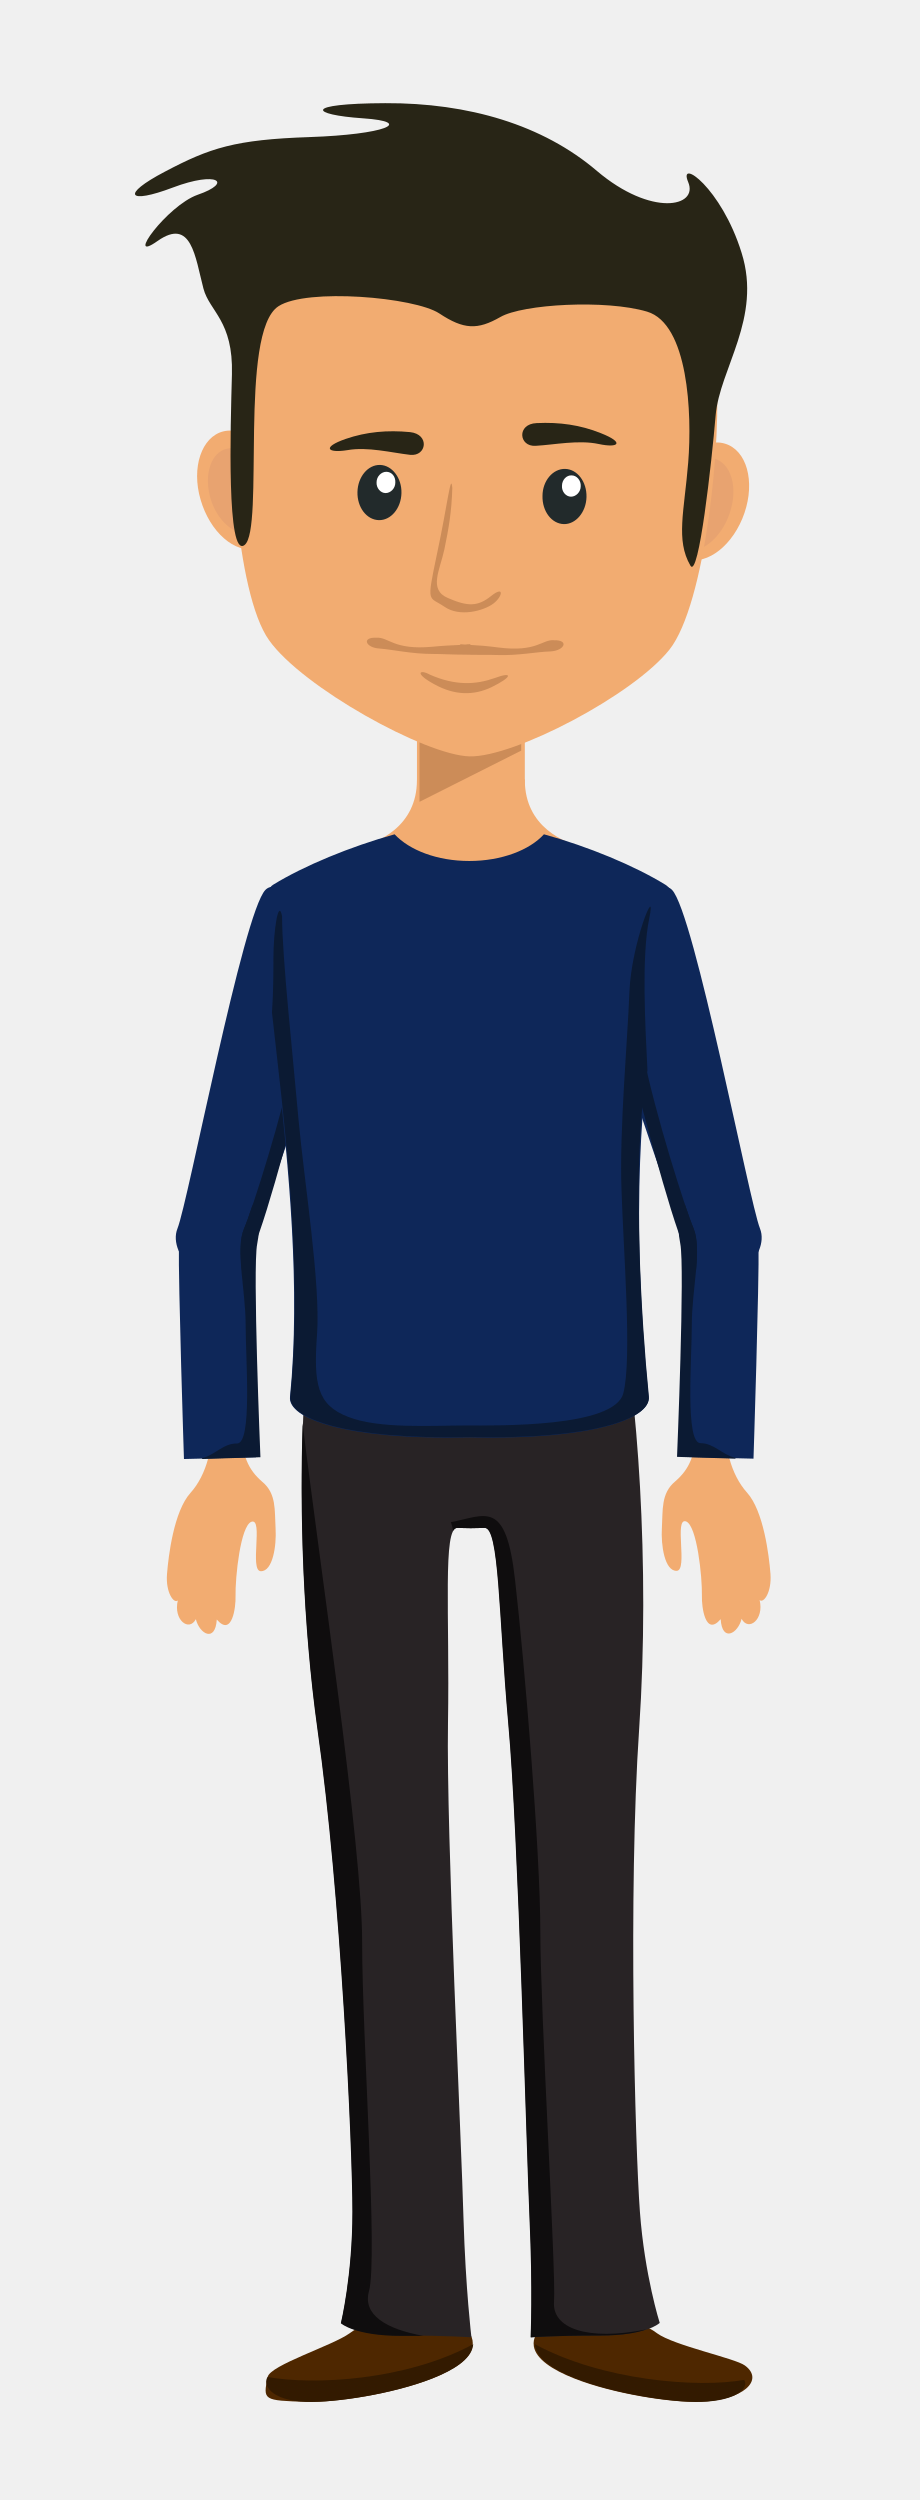
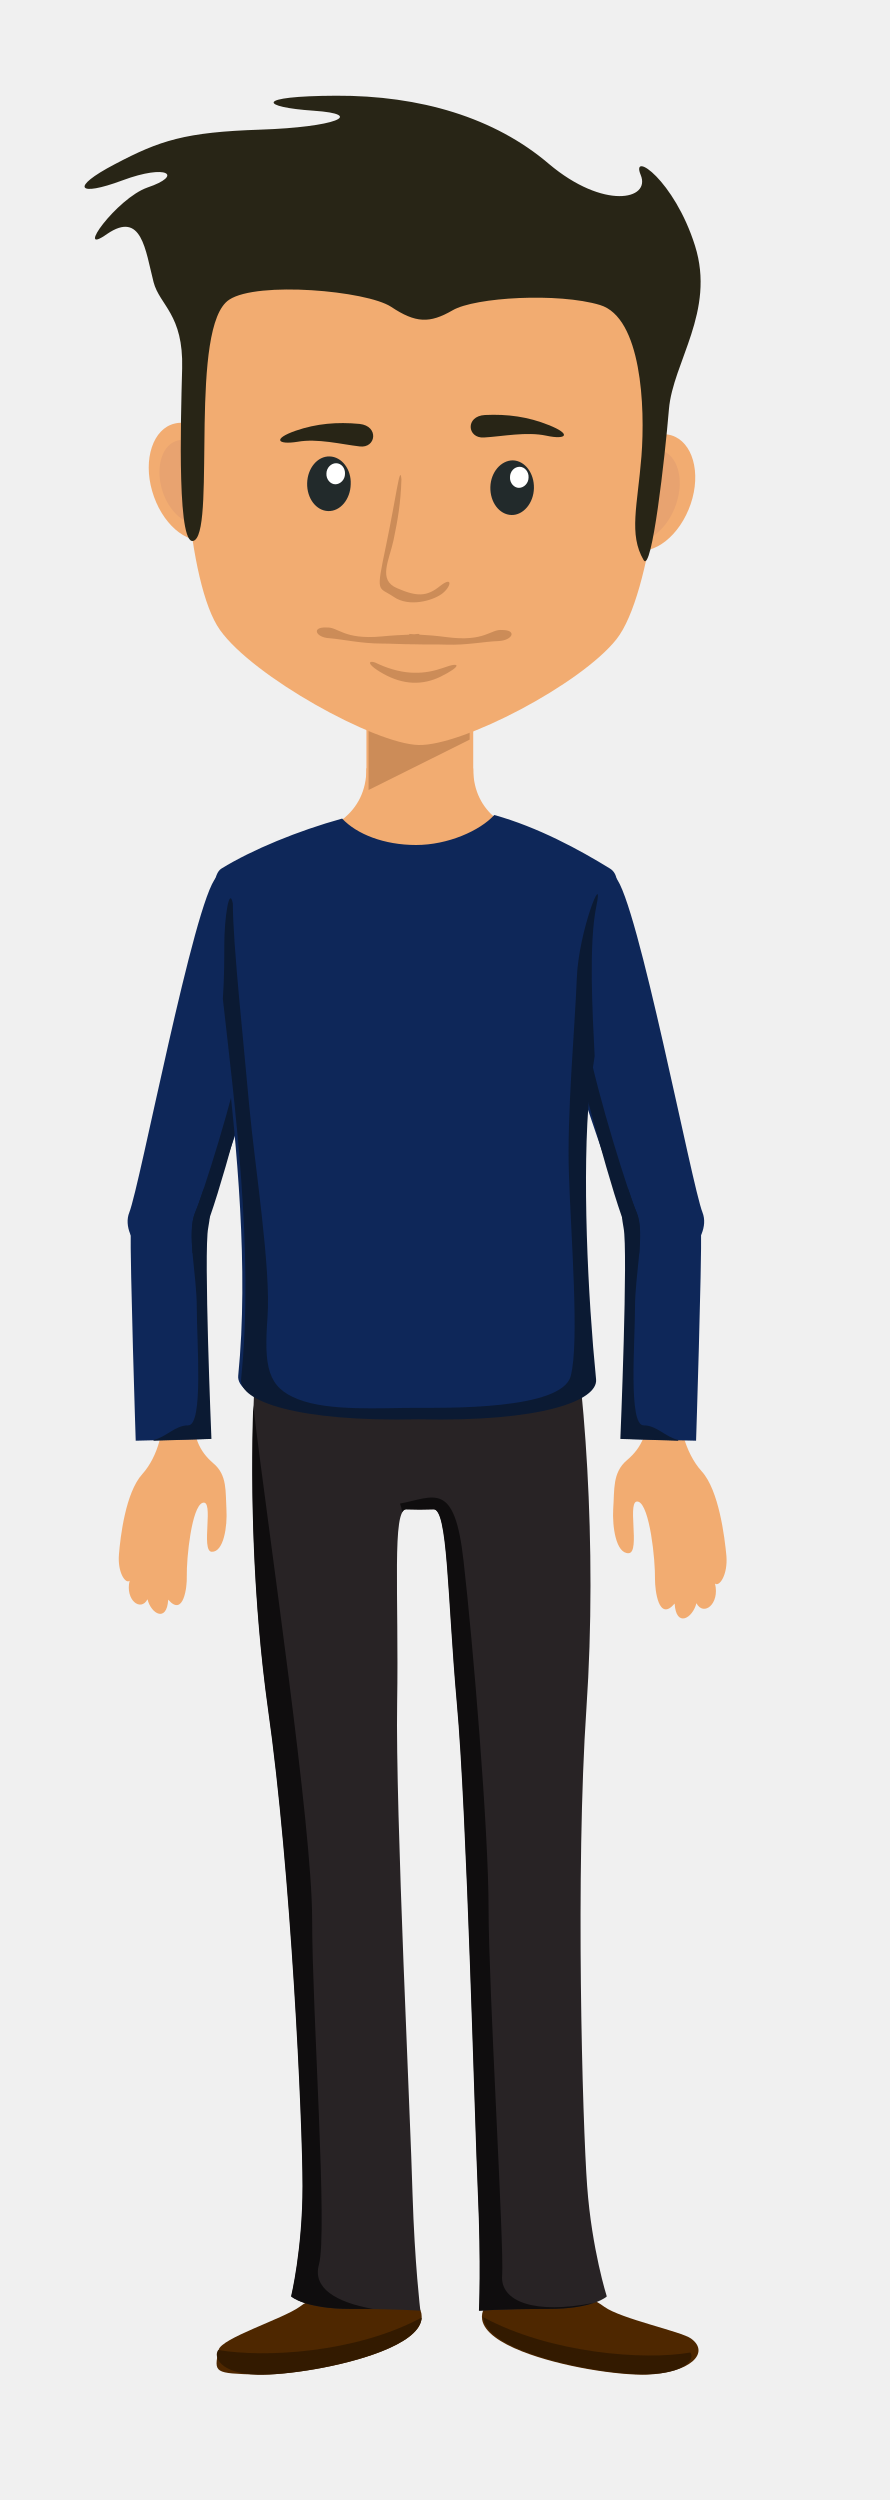
- <svg xmlns="http://www.w3.org/2000/svg" version="1.1" x="0px" y="0px" viewBox="0 0 255 693.1" enable-background="new 0 0 255 693.1" xml:space="preserve">
-   <g id="Background">
- </g>
-   <g id="Calque_3">
- </g>
-   <g id="Objects">
-     <g>
-       <path fill-rule="evenodd" clip-rule="evenodd" fill="#4E2700" d="M182.2,646.9c4.7,3.4,21.6,6.9,24.3,8.9c5.5,4-0.3,9.7-12.6,10.1    c-7.9,0.2-23.8-2.2-34.7-6.5c-6.1-2.4-10.6-5.4-11.2-8.9C146.5,640.9,172,639.1,182.2,646.9z" />
-       <path fill-rule="evenodd" clip-rule="evenodd" fill="#331A00" d="M206.3,659.8c1.4,1.9-1.5,5.8-12,6.1c-7.9,0.2-23.8-2.2-34.7-6.5    c-6.1-2.4-10.6-5.4-11.2-8.9c0-0.2-0.1-0.4-0.1-0.6C166.9,660,193.4,662.1,206.3,659.8z" />
-       <path fill-rule="evenodd" clip-rule="evenodd" fill="#4E2700" d="M96.9,646.9c-4.7,3.4-22,8.8-22.7,12.1    c-1.3,6.5-1.3,6.5,10.9,6.9c7.9,0.2,23.8-2.2,34.7-6.5c6.1-2.4,10.6-5.4,11.2-8.9C132.6,640.9,107.2,639.1,96.9,646.9z" />
-       <path fill-rule="evenodd" clip-rule="evenodd" fill="#331A00" d="M74.2,659c-1.4,1.9,0.5,6.6,11,6.9c7.9,0.2,23.8-2.2,34.7-6.5    c6.1-2.4,10.6-5.4,11.2-8.9c0-0.2,0.1-0.4,0.1-0.6C112.5,660,87.1,661.3,74.2,659z" />
-       <path fill-rule="evenodd" clip-rule="evenodd" fill="#0E2759" d="M73.6,246.7c-6.2,6.3-21.4,86.4-24.4,93.9    c-3,7.5,9.1,19.3,16.4,10.1c7.4-9.2,19.8-54.8,26.5-68.3C98.8,268.9,79.7,240.6,73.6,246.7z" />
-       <path fill-rule="evenodd" clip-rule="evenodd" fill="#F2AC71" d="M58.6,394.5c0.6,6.1-1.2,14.3-5.8,19.4    c-4.6,5.1-6.1,17.4-6.5,22.5c-0.4,5.1,1.9,8.3,3,7.3c-1.3,5.4,3.1,8.8,5,5.2c1,4.1,5.4,6.6,5.8,0.1c4.3,5,5.3-3.6,5.2-6.4    c-0.1-5.5,1.4-19.6,4.4-20.7c3.4-1.2-0.6,13.6,2.6,13.7c3.3,0.1,4.4-7,4.1-11.9c-0.3-4.9,0.3-9.6-3.7-12.9    c-3.9-3.4-5.6-7.1-5.9-15.1C66.5,387.7,57.9,388.4,58.6,394.5z" />
-       <path fill-rule="evenodd" clip-rule="evenodd" fill="#0E2759" d="M49.6,345.2c-0.2,10.2,1.4,59.3,1.4,59.3l20-0.5    c0,0-2.7-52.7-1.1-59.1C74.8,324.7,49.9,332.5,49.6,345.2z" />
-       <path fill-rule="evenodd" clip-rule="evenodd" fill="#0B1A33" d="M56,404.3l0,0.2l16.2-0.5c0,0-2.2-52.7-0.9-59.1    c1.1-5.6,0.3-9-1.3-10.8c-1,3-1.8,5.3-2.4,6.6c-2.4,5.8,0.5,16.9,0.5,26.6c0,9.7,1.9,32.9-2.4,32.9C62,400.1,59.7,403.3,56,404.3z    " />
-       <path fill-rule="evenodd" clip-rule="evenodd" fill="#0B1A33" d="M67,352c0.3-0.4,0.7-0.8,1-1.3c4.6-7.1,11.7-35.9,17.1-54.9    c-1-1.3-2.2-2.5-3.4-3.6c-3.4,16.9-11.6,42.6-14,48.4C66.5,343.4,66.6,347.5,67,352z" />
-       <path fill-rule="evenodd" clip-rule="evenodd" fill="#F2AC71" d="M115.6,216.2c0,13-10.8,17.6-17.4,19.1    c-6.6,1.6,37.1,36.3,37.1,34.3c0-1.9-3.1-63.2-3.1-63.2S122.6,207.3,115.6,216.2z" />
-       <path fill-rule="evenodd" clip-rule="evenodd" fill="#F2AC71" d="M145.5,216.2c0,13,10.8,17.6,17.4,19.1    c6.6,1.6-37.1,36.3-37.1,34.3c0-1.9,3.1-63.2,3.1-63.2S138.6,207.3,145.5,216.2z" />
-       <rect x="115.6" y="154.9" fill-rule="evenodd" clip-rule="evenodd" fill="#F2AC71" width="29.9" height="91.6" />
-       <polygon fill-rule="evenodd" clip-rule="evenodd" fill="#CC8C58" points="116.3,191.4 144.5,191.4 144.5,208.1 116.3,222.3   " />
-       <path fill-rule="evenodd" clip-rule="evenodd" fill="#CC8C58" d="M119.6,187.1c7.3,3,13,2.5,18,0.5c5-2,5.1-0.5-0.8,2.5    c-5,2.6-10.2,2.6-15.9-0.4C115.3,186.7,116.9,185.6,119.6,187.1z" />
-       <path fill-rule="evenodd" clip-rule="evenodd" fill="#282325" d="M86.5,361.2c-3.2,24.3-4.8,72.5,1.6,118.1    c6.5,45.6,9.7,116,9.7,133.8c0,17.7-3.2,30.9-3.2,30.9s3.8,3.5,16.7,3.5c12.9,0,19.4,0.5,19.4,0.5s-1.6-13.2-2.2-32.9    c-0.5-19.8-4.8-106.9-4.3-137.3c0.5-30.4-1.5-54.4,2.6-54.2c2.3,0.1,5.2,0.1,7.6,0c4.1-0.3,3.9,23.8,6.6,54.2    c2.8,30.4,5,117.5,5.9,137.3c0.9,19.8,0.3,32.9,0.3,32.9s6.4-0.5,19.3-0.5c12.9,0,16.4-3.5,16.4-3.5s-4.2-13.2-5.5-30.9    c-1.3-17.7-3.3-88.2-0.2-133.8c3.1-45.6-0.6-93.8-5.6-118.1C168,362.9,90,362.8,86.5,361.2z" />
-       <path fill-rule="evenodd" clip-rule="evenodd" fill="#0E2759" d="M75.7,245.3c-9,5.5,10.7,81.9,4.7,142c-0.6,6,15.4,12,49.7,11.2    c34.3,0.8,50.3-5.2,49.7-11.2c-10.3-103.6,13.7-136.4,4.7-142c-8.6-5.3-21.4-10.6-33.7-14c-4,4.4-11.8,7.4-20.7,7.4    c-8.9,0-16.6-3-20.7-7.4C97.2,234.7,84.3,240,75.7,245.3z" />
-       <path fill-rule="evenodd" clip-rule="evenodd" fill="#0E2759" d="M186.3,246.7c6.2,6.3,21.4,86.4,24.4,93.9    c3,7.5-9.1,19.3-16.4,10.1c-7.4-9.2-19.8-54.8-26.5-68.3C161.1,268.8,180.3,240.6,186.3,246.7z" />
-       <path fill-rule="evenodd" clip-rule="evenodd" fill="#F2AC71" d="M201.3,394.4c-0.6,6.1,1.2,14.3,5.8,19.4    c4.6,5.1,6.1,17.4,6.5,22.5c0.4,5.1-1.9,8.3-3,7.3c1.3,5.4-3.1,8.8-5,5.2c-1,4.1-5.4,6.6-5.8,0.1c-4.3,5-5.3-3.6-5.2-6.4    c0.1-5.5-1.4-19.6-4.4-20.7c-3.4-1.2,0.6,13.6-2.6,13.7c-3.3,0.1-4.4-7-4.1-11.9c0.3-4.9-0.3-9.6,3.7-12.9    c3.9-3.4,5.6-7.1,5.9-15.1C193.4,387.7,202,388.3,201.3,394.4z" />
-       <path fill-rule="evenodd" clip-rule="evenodd" fill="#0E2759" d="M210.3,345.1c0.2,10.2-1.4,59.3-1.4,59.3l-20-0.5    c0,0,2.7-52.7,1.1-59.1C185.1,324.7,210,332.5,210.3,345.1z" />
-       <path fill-rule="evenodd" clip-rule="evenodd" fill="#0B1A33" d="M75.4,280.7c3.2,28.9,8.8,70.6,5.1,106.5    c-0.6,6,15.4,12,49.7,11.2c34.3,0.8,50.3-5.2,49.7-11.2c-2.3-23-4-57.8-1.8-80.7c0.3-3.3,1-6.7,1.4-9.8    c-0.6-12.2-1.7-31.5,0.5-42.1c2.2-10.6-5,7-5.5,20.4c-0.5,13.4-2.8,38-2.2,54.7c0.5,16.7,3,47.1,0.5,56.6    c-2.5,9.5-34.8,8.9-43.9,8.9c-9.1,0-23.8,1-32.4-2.4c-8.6-3.3-9.6-9.1-8.6-22.9c1-13.8-3.5-42-5.1-59.1    c-1.5-17.2-4.6-45.3-4.6-56.8c-1-5.1-2.4,4-2.4,11.7C75.8,269.3,75.8,275,75.4,280.7z" />
-       <path fill-rule="evenodd" clip-rule="evenodd" fill="#0B1A33" d="M203.9,404.2l0,0.2l-16.2-0.5c0,0,2.2-52.7,0.9-59.1    c-1.1-5.6-0.3-9,1.3-10.8c1,3,1.8,5.3,2.4,6.6c2.4,5.8-0.5,16.9-0.5,26.6c0,9.7-1.9,32.9,2.4,32.9    C197.9,400.1,200.2,403.3,203.9,404.2z" />
-       <path fill-rule="evenodd" clip-rule="evenodd" fill="#0B1A33" d="M193,352c-0.3-0.4-0.7-0.8-1-1.3c-4.6-7.1-11.7-35.9-17.1-54.9    c1-1.3,2.2-2.5,3.4-3.6c3.4,16.9,11.6,42.6,14,48.4C193.4,343.4,193.4,347.4,193,352z" />
-       <g>
-         <path fill-rule="evenodd" clip-rule="evenodd" fill="#0F0D0E" d="M83.9,394.6c-0.8,24.5,0,55.2,4.1,84.8     c6.5,45.6,9.7,116,9.7,133.8c0,17.7-3.2,30.9-3.2,30.9s3.8,3.5,16.7,3.5c2.3,0,4.3,0,6.2,0c-10.5-1.9-16.9-5.9-15.1-12.4     c2.5-9-1.9-70.5-1.9-96.7C100.5,512.2,88.4,432.2,83.9,394.6L83.9,394.6z" />
-         <path fill-rule="evenodd" clip-rule="evenodd" fill="#0F0D0E" d="M125.6,424.4c0.3-0.5,0.7-0.8,1.1-0.8c2.3,0.1,5.2,0.1,7.6,0     c4.1-0.3,3.9,23.8,6.6,54.2c2.8,30.4,5,117.5,5.9,137.3c0.9,19.8,0.3,32.9,0.3,32.9s6.4-0.5,19.3-0.5c6.3,0,10.3-0.8,12.8-1.7     c-16.4,3.3-26.2-0.3-25.6-7.7c0.6-7.8-3.8-80.6-3.8-102.7c0-22.1-4.4-74.6-7-97.3c-2.5-22.7-8.2-17.9-17.8-16.1     C125.3,422.8,125.5,423.6,125.6,424.4z" />
-       </g>
-       <path fill-rule="evenodd" clip-rule="evenodd" fill="#F2AC71" d="M61.9,119.6c6.1-1.5,13,4.6,15.6,13.6c2.6,9-0.3,17.4-6.3,18.9    c-6.1,1.5-13-4.6-15.6-13.6C53,129.6,55.9,121.1,61.9,119.6z" />
-       <path fill-rule="evenodd" clip-rule="evenodd" fill="#F2AC71" d="M201,123c-6-1.8-13.2,4-16.2,12.8c-3,8.8-0.6,17.4,5.4,19.2    c6,1.8,13.2-4,16.2-12.8C209.4,133.4,207,124.8,201,123z" />
-       <path fill-rule="evenodd" clip-rule="evenodd" fill="#E8A370" d="M198,127.1c-4.7-1.4-10.5,3.1-12.9,10.2    c-2.4,7-0.4,13.8,4.3,15.2c4.7,1.4,10.5-3.1,12.9-10.2C204.7,135.3,202.8,128.5,198,127.1z" />
-       <path fill-rule="evenodd" clip-rule="evenodd" fill="#E8A370" d="M62.9,124.4c4.3-1.1,9.4,3.3,11.2,9.7c1.8,6.4-0.2,12.5-4.6,13.6    c-4.3,1.1-9.4-3.3-11.2-9.7C56.5,131.5,58.5,125.4,62.9,124.4z" />
-       <path fill-rule="evenodd" clip-rule="evenodd" fill="#F2AC71" d="M130.2,209.7c-12.3-0.3-46.4-19.2-55.6-32.2    c-9.3-13-11.9-58.8-9.1-78.8c2.8-20,26.4-56.8,67.9-55.8c41.4,1,63.3,38.9,65.1,59c1.8,20.1-3,65.7-12.9,78.2    C175.6,192.7,142.5,210,130.2,209.7z" />
-       <path fill-rule="evenodd" clip-rule="evenodd" fill="#CC8C58" d="M125.4,135.3c-0.2,6.7-1,11.2-2.2,17c-1.2,5.7-4.5,11.2,1,13.5    c5.5,2.4,8.3,2.4,12-0.6c3.8-3,3.1,0.3,0.5,2.2c-2.6,1.9-9.2,3.8-13.5,0.8c-4.4-3-5-0.5-2.1-14.4    C124.1,139.9,125,130.6,125.4,135.3z" />
-       <path fill-rule="evenodd" clip-rule="evenodd" fill="#CC8C58" d="M119.1,187c7.2,3.2,12.9,2.8,18,1c5.1-1.9,5.1-0.4-0.8,2.5    c-5,2.4-10.3,2.3-15.9-0.8C114.7,186.6,116.4,185.5,119.1,187z" />
-       <path fill-rule="evenodd" clip-rule="evenodd" fill="#222A2B" d="M156.7,130c3.4,0.1,6,3.6,5.9,7.8c-0.1,4.2-3,7.6-6.3,7.5    c-3.4-0.1-6-3.6-5.9-7.8C150.4,133.3,153.3,129.9,156.7,130z" />
-       <path fill-rule="evenodd" clip-rule="evenodd" fill="#FFFFFF" d="M158.5,131.8c1.4,0,2.6,1.4,2.5,3c0,1.6-1.3,2.9-2.7,2.9    c-1.4,0-2.6-1.4-2.5-3C155.8,133,157.1,131.7,158.5,131.8z" />
-       <path fill-rule="evenodd" clip-rule="evenodd" fill="#282516" d="M148.5,123.6c5.3-0.3,11.9-1.7,17.5-0.5c5.6,1.2,7.2-0.4,0.6-3    c-5.7-2.3-11.5-3.1-17.8-2.8C143.2,117.5,143.8,123.9,148.5,123.6z" />
-       <path fill-rule="evenodd" clip-rule="evenodd" fill="#222A2B" d="M105.4,128.9c-3.4-0.1-6.2,3.3-6.3,7.5c-0.1,4.2,2.5,7.7,5.9,7.8    c3.4,0.1,6.2-3.3,6.3-7.5C111.4,132.5,108.7,129,105.4,128.9z" />
-       <path fill-rule="evenodd" clip-rule="evenodd" fill="#FFFFFF" d="M107.1,130.8c-1.4,0-2.7,1.3-2.7,2.9c-0.1,1.6,1.1,3,2.5,3    c1.4,0,2.7-1.3,2.7-2.9C109.7,132.1,108.6,130.8,107.1,130.8z" />
-       <path fill-rule="evenodd" clip-rule="evenodd" fill="#282516" d="M113.7,126.1c-5.2-0.6-11.8-2.3-17.4-1.3    c-5.6,0.9-7.1-0.8-0.5-3.1c5.8-2,11.6-2.5,17.9-1.9C119.2,120.4,118.3,126.6,113.7,126.1z" />
-       <path fill-rule="evenodd" clip-rule="evenodd" fill="#CC8C58" d="M153.6,177.5c-3.3-0.3-4.7,3.4-15.5,2c-3-0.4-5.6-0.6-7.7-0.7    c0-0.1,0-0.1,0-0.2c-0.4,0-0.9,0-1.4,0.1c-0.5,0-0.9-0.1-1.4-0.1c0,0.1,0,0.1,0,0.2c-2.2,0.1-4.7,0.2-7.7,0.5    c-10.8,1-12.1-2.7-15.5-2.5c-4.3-0.2-3,2.8,0.8,3c3.8,0.3,8.9,1.5,14.7,1.5c2.4,0,5.7,0.2,9,0.2c3.3,0.1,6.6,0,9,0.1    c5.8,0.2,10.9-0.9,14.7-1C156.5,180.4,157.9,177.4,153.6,177.5z" />
-       <path fill-rule="evenodd" clip-rule="evenodd" fill="#282516" d="M77.2,84.9c7.8-5.1,37.8-2.5,44.6,2c6.8,4.5,10.6,4.6,16.9,1    c6.2-3.6,29.3-4.9,40.7-1.5c11.4,3.4,12.5,28.1,11.4,41.8c-1.1,13.6-3.5,21.5,0.6,28.6c2.3,4,5.9-28.6,7-41.6    c1.1-13,12.9-27,7.2-45.1C200,52,187.9,43.6,190.8,50.5c2.9,6.9-10.2,9.7-25.3-3.1c-15-12.8-35.6-18.9-58.7-18.8    c-23,0.1-20.8,3.2-6.2,4.2c14.6,1,6,4.5-14.7,5.2c-20.8,0.7-27.7,3-40.2,9.6c-12.4,6.5-10.2,9.1,2.2,4.4c12.4-4.7,16.8-1.4,6.9,2    c-8.5,3-20.4,19.4-11.1,12.8c9.4-6.6,10.4,4.4,12.7,13.2c1.7,6.4,8.3,8.9,7.9,23.8c-0.4,14.9-1.5,51.1,3.5,47.3    C73.4,146.8,66.1,92.1,77.2,84.9z" />
+ <svg xmlns="http://www.w3.org/2000/svg" version="1.1" id="Calque_1" x="0px" y="0px" viewBox="-355 -70 249 700" style="enable-background:new -355 -70 249 700;" xml:space="preserve">
+   <style type="text/css">
+ 	.st0{fill:#F2AC71;}
+ 	.st1{fill:#0E2759;}
+ 	.st2{fill:#0B1A33;}
+ 	.st3{fill:#4E2700;}
+ 	.st4{fill:#331A00;}
+ 	.st5{fill:#CC8C58;}
+ 	.st6{fill:#282325;}
+ 	.st7{fill:#0F0D0E;}
+ 	.st8{fill:#E8A370;}
+ 	.st9{fill:#222A2B;}
+ 	.st10{fill:#FFFFFF;}
+ 	.st11{fill:#282516;}
+ 	.st12{display:none;}
+ 	.st13{display:inline;}
+ 	.st14{fill:#545454;}
+ 	.st15{fill:#454545;}
+ 	.st16{fill:#B8B8B8;}
+ 	.st117{opacity:0.2;fill:#D0F2FF;enable-background:new    ;}
+ 	.st18{display:inline;fill:#0E2759;}
+ 	.st19{display:inline;fill:#0B1A33;}
+ </style>
+   <g id="brasNormal">
+     <path class="st0" d="M-164.6,321.6c-0.7,6.4,1.3,15.1,6.1,20.4s6.4,18.4,6.9,23.7c0.4,5.3-2,8.7-3.2,7.7c1.4,5.7-3.2,9.3-5.2,5.5   c-1.1,4.3-5.7,6.9-6.1,0.1c-4.5,5.3-5.5-3.8-5.5-6.7c0.1-5.8-1.5-20.6-4.6-21.8c-3.6-1.3,0.7,14.3-2.8,14.4s-4.6-7.3-4.3-12.5   c0.4-5.2-0.3-10.1,3.9-13.6c4.1-3.5,5.9-7.5,6.2-15.9C-172.9,314.5-163.8,315.2-164.6,321.6z" />
+     <g id="bras_x5F_normal">
+       <path class="st1" d="M-201.2,211.3c6.7,13.5,19.1,59.1,26.5,68.3c7.3,9.2,19.4-2.6,16.4-10.1s-18.2-87.6-24.4-93.9    C-188.8,169.5-207.9,197.8-201.2,211.3z" />
+       <path class="st1" d="M-179,273.8c1.6,6.4-1.1,59.1-1.1,59.1l20,0.5c0,0,1.6-49.1,1.4-59.3C-159,261.4-183.9,253.7-179,273.8z" />
+       <path class="st2" d="M-174.8,329.1c-4.3,0-2.4-23.2-2.4-32.9s2.9-20.8,0.5-26.6c-0.6-1.3-1.4-3.6-2.4-6.6    c-1.6,1.8-2.4,5.2-1.3,10.8c1.3,6.4-0.9,59.1-0.9,59.1l16.2,0.5v-0.2C-168.8,332.3-171.1,329.1-174.8,329.1z" />
+       <path class="st2" d="M-176.7,269.6c-2.4-5.8-10.6-31.5-14-48.4c-1.2,1.1-2.4,2.3-3.4,3.6c5.4,19,12.5,47.8,17.1,54.9    c0.3,0.5,0.7,0.9,1,1.3C-175.7,276.4-175.6,272.3-176.7,269.6z" />
    </g>
  </g>
-   <g id="Calque_4">
- </g>
+   <g id="corps">
+     <path class="st3" d="M-185.8,575.9c4.7,3.4,21.6,6.9,24.3,8.9c5.5,4-0.3,9.7-12.6,10.1c-7.9,0.2-23.8-2.2-34.7-6.5   c-6.1-2.4-10.6-5.4-11.2-8.9C-221.5,569.8-196.1,568-185.8,575.9z" />
+     <path class="st4" d="M-161.7,588.7c1.4,1.9-1.5,5.8-12,6.1c-7.9,0.2-23.8-2.2-34.7-6.5c-6.1-2.4-10.6-5.4-11.2-8.9   c0-0.2-0.1-0.4-0.1-0.6C-201.1,588.9-174.6,591-161.7,588.7z" />
+     <path class="st3" d="M-271.1,575.9c-4.7,3.4-22,8.8-22.7,12.1c-1.3,6.5-1.3,6.5,10.9,6.9c7.9,0.2,23.8-2.2,34.7-6.5   c6.1-2.4,10.6-5.4,11.2-8.9C-235.4,569.8-260.9,568-271.1,575.9z" />
+     <path class="st4" d="M-293.9,588c-1.4,1.9,0.5,6.6,11,6.9c7.9,0.2,23.8-2.2,34.7-6.5c6.1-2.4,10.6-5.4,11.2-8.9   c0-0.2,0.1-0.4,0.1-0.6C-255.5,588.9-281,590.2-293.9,588z" />
+     <path class="st1" d="M-294.4,175.6c-6.2,6.3-21.4,86.4-24.4,93.9s9.1,19.3,16.4,10.1c7.4-9.2,19.8-54.8,26.5-68.3   C-269.2,197.8-288.3,169.5-294.4,175.6z" />
+     <path class="st0" d="M-309.4,323.4c0.6,6.1-1.2,14.3-5.8,19.4c-4.6,5.1-6.1,17.4-6.5,22.5c-0.4,5.1,1.9,8.3,3,7.3   c-1.3,5.4,3.1,8.8,5,5.2c1,4.1,5.4,6.6,5.8,0.1c4.3,5,5.3-3.6,5.2-6.4c-0.1-5.5,1.4-19.6,4.4-20.7c3.4-1.2-0.6,13.6,2.6,13.7   c3.3,0.1,4.4-7,4.1-11.9c-0.3-4.9,0.3-9.6-3.7-12.9c-3.9-3.4-5.6-7.1-5.9-15.1C-301.5,316.7-310.1,317.3-309.4,323.4z" />
+     <path class="st1" d="M-318.4,274.1c-0.2,10.2,1.4,59.3,1.4,59.3l20-0.5c0,0-2.7-52.7-1.1-59.1   C-293.2,253.7-318.1,261.4-318.4,274.1z" />
+     <path class="st2" d="M-312,333.2v0.2l16.2-0.5c0,0-2.2-52.7-0.9-59.1c1.1-5.6,0.3-9-1.3-10.8c-1,3-1.8,5.3-2.4,6.6   c-2.4,5.8,0.5,16.9,0.5,26.6s1.9,32.9-2.4,32.9C-306,329.1-308.3,332.3-312,333.2z" />
+     <path class="st2" d="M-301.1,281c0.3-0.4,0.7-0.8,1-1.3c4.6-7.1,11.7-35.9,17.1-54.9c-1-1.3-2.2-2.5-3.4-3.6   c-3.4,16.9-11.6,42.6-14,48.4C-301.5,272.3-301.4,276.4-301.1,281z" />
+     <path class="st0" d="M-252.4,145.2c0,13-10.8,17.6-17.4,19.1c-6.6,1.6,37.1,36.3,37.1,34.3c0-1.9-3.1-63.2-3.1-63.2   S-245.4,136.3-252.4,145.2z" />
+     <path class="st0" d="M-222.5,145.2c0,13,10.8,17.6,17.4,19.1c6.6,1.6-37.1,36.3-37.1,34.3c0-1.9,3.1-63.2,3.1-63.2   S-229.4,136.3-222.5,145.2z" />
+     <rect x="-252.4" y="83.8" class="st0" width="29.9" height="91.6" />
+     <polygon class="st5" points="-251.8,120.3 -223.5,120.3 -223.5,137.1 -251.8,151.2  " />
+     <path class="st5" d="M-248.4,116c7.3,3,13,2.5,18,0.5s5.1-0.5-0.8,2.5c-5,2.6-10.2,2.6-15.9-0.4   C-252.8,115.7-251.1,114.6-248.4,116z" />
+     <path class="st6" d="M-281.5,290.2c-3.2,24.3-4.8,72.5,1.6,118.1c6.5,45.6,9.7,116,9.7,133.8c0,17.7-3.2,30.9-3.2,30.9   s3.8,3.5,16.7,3.5c12.9,0,19.4,0.5,19.4,0.5s-1.6-13.2-2.2-32.9c-0.5-19.8-4.8-106.9-4.3-137.3s-1.5-54.4,2.6-54.2   c2.3,0.1,5.2,0.1,7.6,0c4.1-0.3,3.9,23.8,6.6,54.2c2.8,30.4,5,117.5,5.9,137.3s0.3,32.9,0.3,32.9s6.4-0.5,19.3-0.5   c12.9,0,16.4-3.5,16.4-3.5s-4.2-13.2-5.5-30.9s-3.3-88.2-0.2-133.8s-0.6-93.8-5.6-118.1C-200,291.8-278,291.8-281.5,290.2z" />
+     <path class="st1" d="M-293,173.2c-9,5.5,10.7,81.9,4.7,142c-0.6,6,15.4,12,49.7,11.2c34.3,0.8,50.3-5.2,49.7-11.2   c-10.3-103.6,13.7-136.4,4.7-142c-8.6-5.3-20.2-11.6-32.4-15c-4,4.4-13,8.4-21.9,8.4c-8.9,0-16.6-3-20.7-7.4   C-271.5,162.6-284.4,167.9-293,173.2z" />
+     <g>
+       <path class="st7" d="M-284.1,323.5c-0.8,24.5,0,55.2,4.1,84.8c6.5,45.6,9.7,116,9.7,133.8c0,17.7-3.2,30.9-3.2,30.9    s3.8,3.5,16.7,3.5c2.3,0,4.3,0,6.2,0c-10.5-1.9-16.9-5.9-15.1-12.4c2.5-9-1.9-70.5-1.9-96.7C-267.6,441.2-279.6,361.2-284.1,323.5    L-284.1,323.5z" />
+       <path class="st7" d="M-242.4,353.4c0.3-0.5,0.7-0.8,1.1-0.8c2.3,0.1,5.2,0.1,7.6,0c4.1-0.3,3.9,23.8,6.6,54.2    c2.8,30.4,5,117.5,5.9,137.3s0.3,32.9,0.3,32.9s6.4-0.5,19.3-0.5c6.3,0,10.3-0.8,12.8-1.7c-16.4,3.3-26.2-0.3-25.6-7.7    c0.6-7.8-3.8-80.6-3.8-102.7c0-22.1-4.4-74.6-7-97.3c-2.5-22.7-8.2-17.9-17.8-16.1C-242.7,351.8-242.5,352.6-242.4,353.4z" />
+     </g>
+     <path class="st0" d="M-306.1,48.6c6.1-1.5,13,4.6,15.6,13.6s-0.3,17.4-6.3,18.9c-6.1,1.5-13-4.6-15.6-13.6   C-315,58.5-312.1,50-306.1,48.6z" />
+     <path class="st8" d="M-305.1,53.3c4.3-1.1,9.4,3.3,11.2,9.7c1.8,6.4-0.2,12.5-4.6,13.6c-4.3,1.1-9.4-3.3-11.2-9.7   C-311.5,60.4-309.5,54.3-305.1,53.3z" />
+     <path class="st0" d="M-167,51.9c-6-1.8-13.2,4-16.2,12.8s-0.6,17.4,5.4,19.2s13.2-4,16.2-12.8C-158.6,62.3-161.1,53.7-167,51.9z" />
+     <path class="st8" d="M-170,56c-4.7-1.4-10.5,3.1-12.9,10.2c-2.4,7-0.4,13.8,4.3,15.2s10.5-3.1,12.9-10.2   C-163.3,64.3-165.2,57.4-170,56z" />
+     <path class="st0" d="M-237.8,138.6c-12.3-0.3-46.4-19.2-55.6-32.2c-9.3-13-11.9-58.8-9.1-78.8s26.4-56.8,67.9-55.8   c41.4,1,63.3,38.9,65.1,59s-3,65.7-12.9,78.2C-192.4,121.6-225.5,138.9-237.8,138.6z" />
+     <path class="st5" d="M-242.6,64.2c-0.2,6.7-1,11.2-2.2,17c-1.2,5.7-4.5,11.2,1,13.5c5.5,2.4,8.3,2.4,12-0.6c3.8-3,3.1,0.3,0.5,2.2   c-2.6,1.9-9.2,3.8-13.5,0.8c-4.4-3-5-0.5-2.1-14.4S-243,59.6-242.6,64.2z" />
+     <path class="st5" d="M-248.9,116c7.2,3.2,12.9,2.8,18,1c5.1-1.9,5.1-0.4-0.8,2.5c-5,2.4-10.3,2.3-15.9-0.8   C-253.3,115.5-251.6,114.5-248.9,116z" />
+     <path class="st9" d="M-211.4,58.9c3.4,0.1,6,3.6,5.9,7.8s-3,7.6-6.3,7.5c-3.4-0.1-6-3.6-5.9-7.8S-214.7,58.9-211.4,58.9z" />
+     <path class="st10" d="M-209.5,60.7c1.4,0,2.6,1.4,2.5,3c0,1.6-1.3,2.9-2.7,2.9s-2.6-1.4-2.5-3C-212.2,62-211,60.7-209.5,60.7z" />
+     <path class="st11" d="M-219.5,52.5c5.3-0.3,11.9-1.7,17.5-0.5s7.2-0.4,0.6-3c-5.7-2.3-11.5-3.1-17.8-2.8   C-224.8,46.5-224.2,52.8-219.5,52.5z" />
+     <path class="st9" d="M-262.7,57.8c-3.4-0.1-6.2,3.3-6.3,7.5s2.5,7.7,5.9,7.8s6.2-3.3,6.3-7.5C-256.6,61.4-259.3,57.9-262.7,57.8z" />
+     <path class="st10" d="M-260.9,59.7c-1.4,0-2.7,1.3-2.7,2.9c-0.1,1.6,1.1,3,2.5,3s2.7-1.3,2.7-2.9   C-258.3,61.1-259.4,59.7-260.9,59.7z" />
+     <path class="st11" d="M-254.3,55c-5.2-0.6-11.8-2.3-17.4-1.3c-5.6,0.9-7.1-0.8-0.5-3.1c5.8-2,11.6-2.5,17.9-1.9   C-248.8,49.3-249.7,55.6-254.3,55z" />
+     <path class="st5" d="M-214.4,106.4c-3.3-0.3-4.7,3.4-15.5,2c-3-0.4-5.6-0.6-7.7-0.7c0-0.1,0-0.1,0-0.2c-0.4,0-0.9,0-1.4,0.1   c-0.5,0-0.9-0.1-1.4-0.1c0,0.1,0,0.1,0,0.2c-2.2,0.1-4.7,0.2-7.7,0.5c-10.8,1-12.1-2.7-15.5-2.5c-4.3-0.2-3,2.8,0.8,3   c3.8,0.3,8.9,1.5,14.7,1.5c2.4,0,5.7,0.2,9,0.2c3.3,0.1,6.6,0,9,0.1c5.8,0.2,10.9-0.9,14.7-1C-211.5,109.3-210.1,106.4-214.4,106.4   z" />
+     <path class="st2" d="M-292.6,209.7c3.2,28.9,8.8,70.6,5.1,106.5c-0.6,6,15.4,12,49.7,11.2c34.3,0.8,50.3-5.2,49.7-11.2   c-2.3-23-4-57.8-1.8-80.7c0.3-3.3,1-6.7,1.4-9.8c-0.6-12.2-1.7-31.5,0.5-42.1s-5,7-5.5,20.4s-2.8,38-2.2,54.7   c0.5,16.7,3,47.1,0.5,56.6s-34.8,8.9-43.9,8.9c-9.1,0-23.8,1-32.4-2.4c-8.6-3.3-9.6-9.1-8.6-22.9s-3.5-42-5.1-59.1   c-1.5-17.2-4.6-45.3-4.6-56.8c-1-5.1-2.4,4-2.4,11.7C-292.2,198.2-292.2,203.9-292.6,209.7z" />
+   </g>
+   <path id="cheveux" class="st11" d="M-290.8,13.9c7.9-5.2,38.4-2.5,45.3,2c6.9,4.6,10.8,4.7,17.2,1c6.3-3.7,29.7-5,41.3-1.5  s12.7,28.5,11.6,42.4c-1.1,13.8-3.6,21.8,0.6,29c2.3,4.1,6-29,7.1-42.2s13.1-27.4,7.3-45.8S-178.5-28-175.6-21s-10.4,9.8-25.7-3.1  c-15.2-13-36.1-19.2-59.6-19.1c-23.3,0.1-21.1,3.2-6.3,4.2c14.8,1,6.1,4.6-14.9,5.3c-21.1,0.7-28.1,3-40.8,9.7  c-12.6,6.6-10.4,9.2,2.2,4.5c12.6-4.7,17.1-1.4,7,2c-8.6,3-20.7,19.7-11.3,13c9.7-6.6,10.7,4.5,13,13.5c1.7,6.5,8.4,9,8,24.2  c-0.4,15.1-1.5,51.9,3.6,48C-294.7,76.7-302.1,21.2-290.8,13.9z" />
+   <g id="brasTel" class="st12">
+     <g class="st13">
+       <path class="st14" d="M-177.9,87.5l4.1-32.1c0.2-1.7,1.8-3,3.6-2.7l11.7,1.5c1.7,0.2,3,1.8,2.7,3.6l-4.1,32.1    c-0.2,1.7-1.8,3-3.6,2.7l-11.7-1.5C-176.9,90.8-178.1,89.2-177.9,87.5z" />
+       <path class="st15" d="M-165.6,89.1l4.1-32.1c0.2-1.7,1.8-3,3.6-2.7l0,0c1.7,0.2,3,1.8,2.7,3.6l-4.1,32.1c-0.2,1.7-1.8,3-3.6,2.7    l0,0C-164.6,92.5-165.9,90.9-165.6,89.1z" />
+       <path class="st16" d="M-159.9,63.5l0.2-1.8c0-0.4,0.4-0.6,0.8-0.6l0,0c0.4,0,0.6,0.4,0.6,0.8l-0.2,1.8c0,0.4-0.4,0.6-0.8,0.6l0,0    C-159.7,64.2-160,63.9-159.9,63.5z" />
+       <path class="st16" d="M-160.3,66.2V66c0.1-0.4,0.4-0.7,0.8-0.6l0,0c0.4,0.1,0.7,0.4,0.6,0.8v0.2c-0.1,0.4-0.4,0.7-0.8,0.6l0,0    C-160.1,66.9-160.4,66.6-160.3,66.2z" />
+       <rect x="-174.4" y="58.3" transform="matrix(0.9917 0.1285 -0.1285 0.9917 7.7644 22.3926)" class="st117" width="9.4" height="26.1" />
+     </g>
+     <g class="st13">
+       <path class="st0" d="M-156.6,113.6c-2.2-8.1-4.9-11.6-9.7-14.1c-4.9-2.4-5.3-7.4-6.9-12.3c-1.5-5-2.1-12.4,1.3-13.2    c3.4-0.7,2.8,15.5,6,13.4c2.7-1.9,0.9-16.7-0.5-22.3c-0.7-2.8-1.8-11.9,3.8-7.8c-1.2-6.7,3.9-5.2,6-1.3c1.1-4.2,6.4-1.7,6.3,4.2    c0.9-1.2,4.1,1.5,4.9,6.8c0.7,5.3,2.2,18.4-1.3,24.7s-3.4,15.2-1.3,21.3C-145.7,118.9-154.4,121.7-156.6,113.6z" />
+     </g>
+     <path class="st18" d="M-188.2,208.2l56.8-33.4c11-9.3,7.9-21.5,7.9-21.5l-21.9-55.1l-22.3,9l20,49c-4.3,1-39.8,18.7-39.8,18.7" />
+     <path class="st19" d="M-140,176.1c-0.5,0.1-1.1,0.1-1.6,0.3c-8.2,2.2-32.8,18.7-49.6,29.2c-0.1,1.6-0.1,3.3,0.1,5   c13.9-10.2,37.2-23.8,42.9-26.4C-145.5,182.8-142.9,179.7-140,176.1z" />
+     <path class="st19" d="M-124.1,160.1c0.4-1.6,1.1-3.2,1.8-4.7c-0.3-0.6-0.7-1.2-1.1-1.8c-3.6-5.5-21.2-55.2-21.2-55.2l-15.2,5.6   l0.1,0.2c3.8-0.5,7.1,1.6,10.5,0.2c4-1.6,10.9,20.6,14.5,29.6s5.1,20.4,9.4,24.9C-125,159.2-124.6,159.6-124.1,160.1z" />
+   </g>
</svg>
